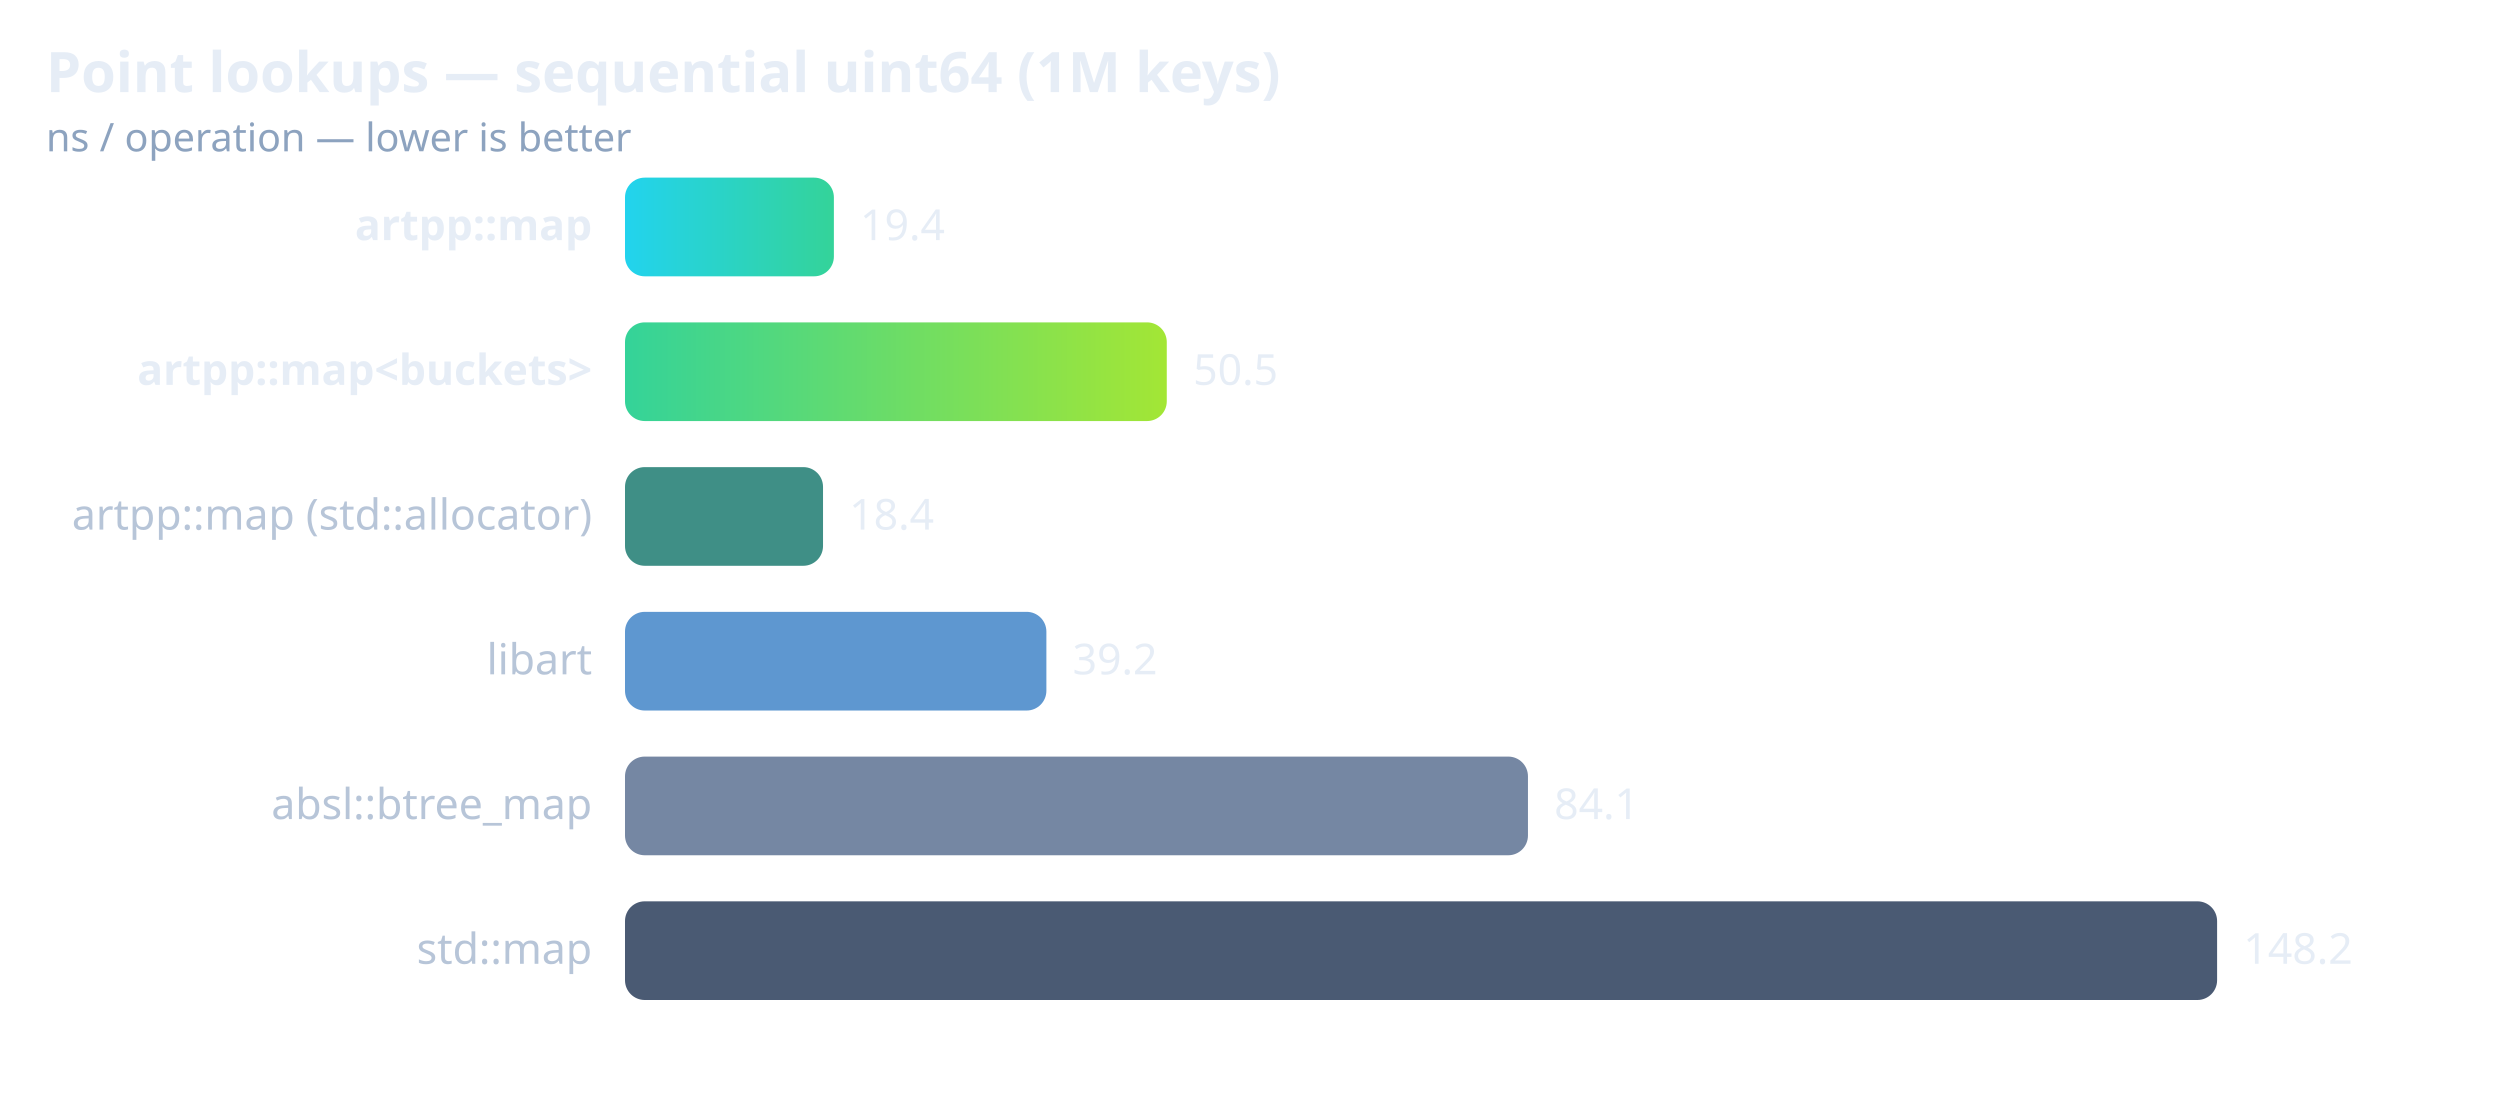
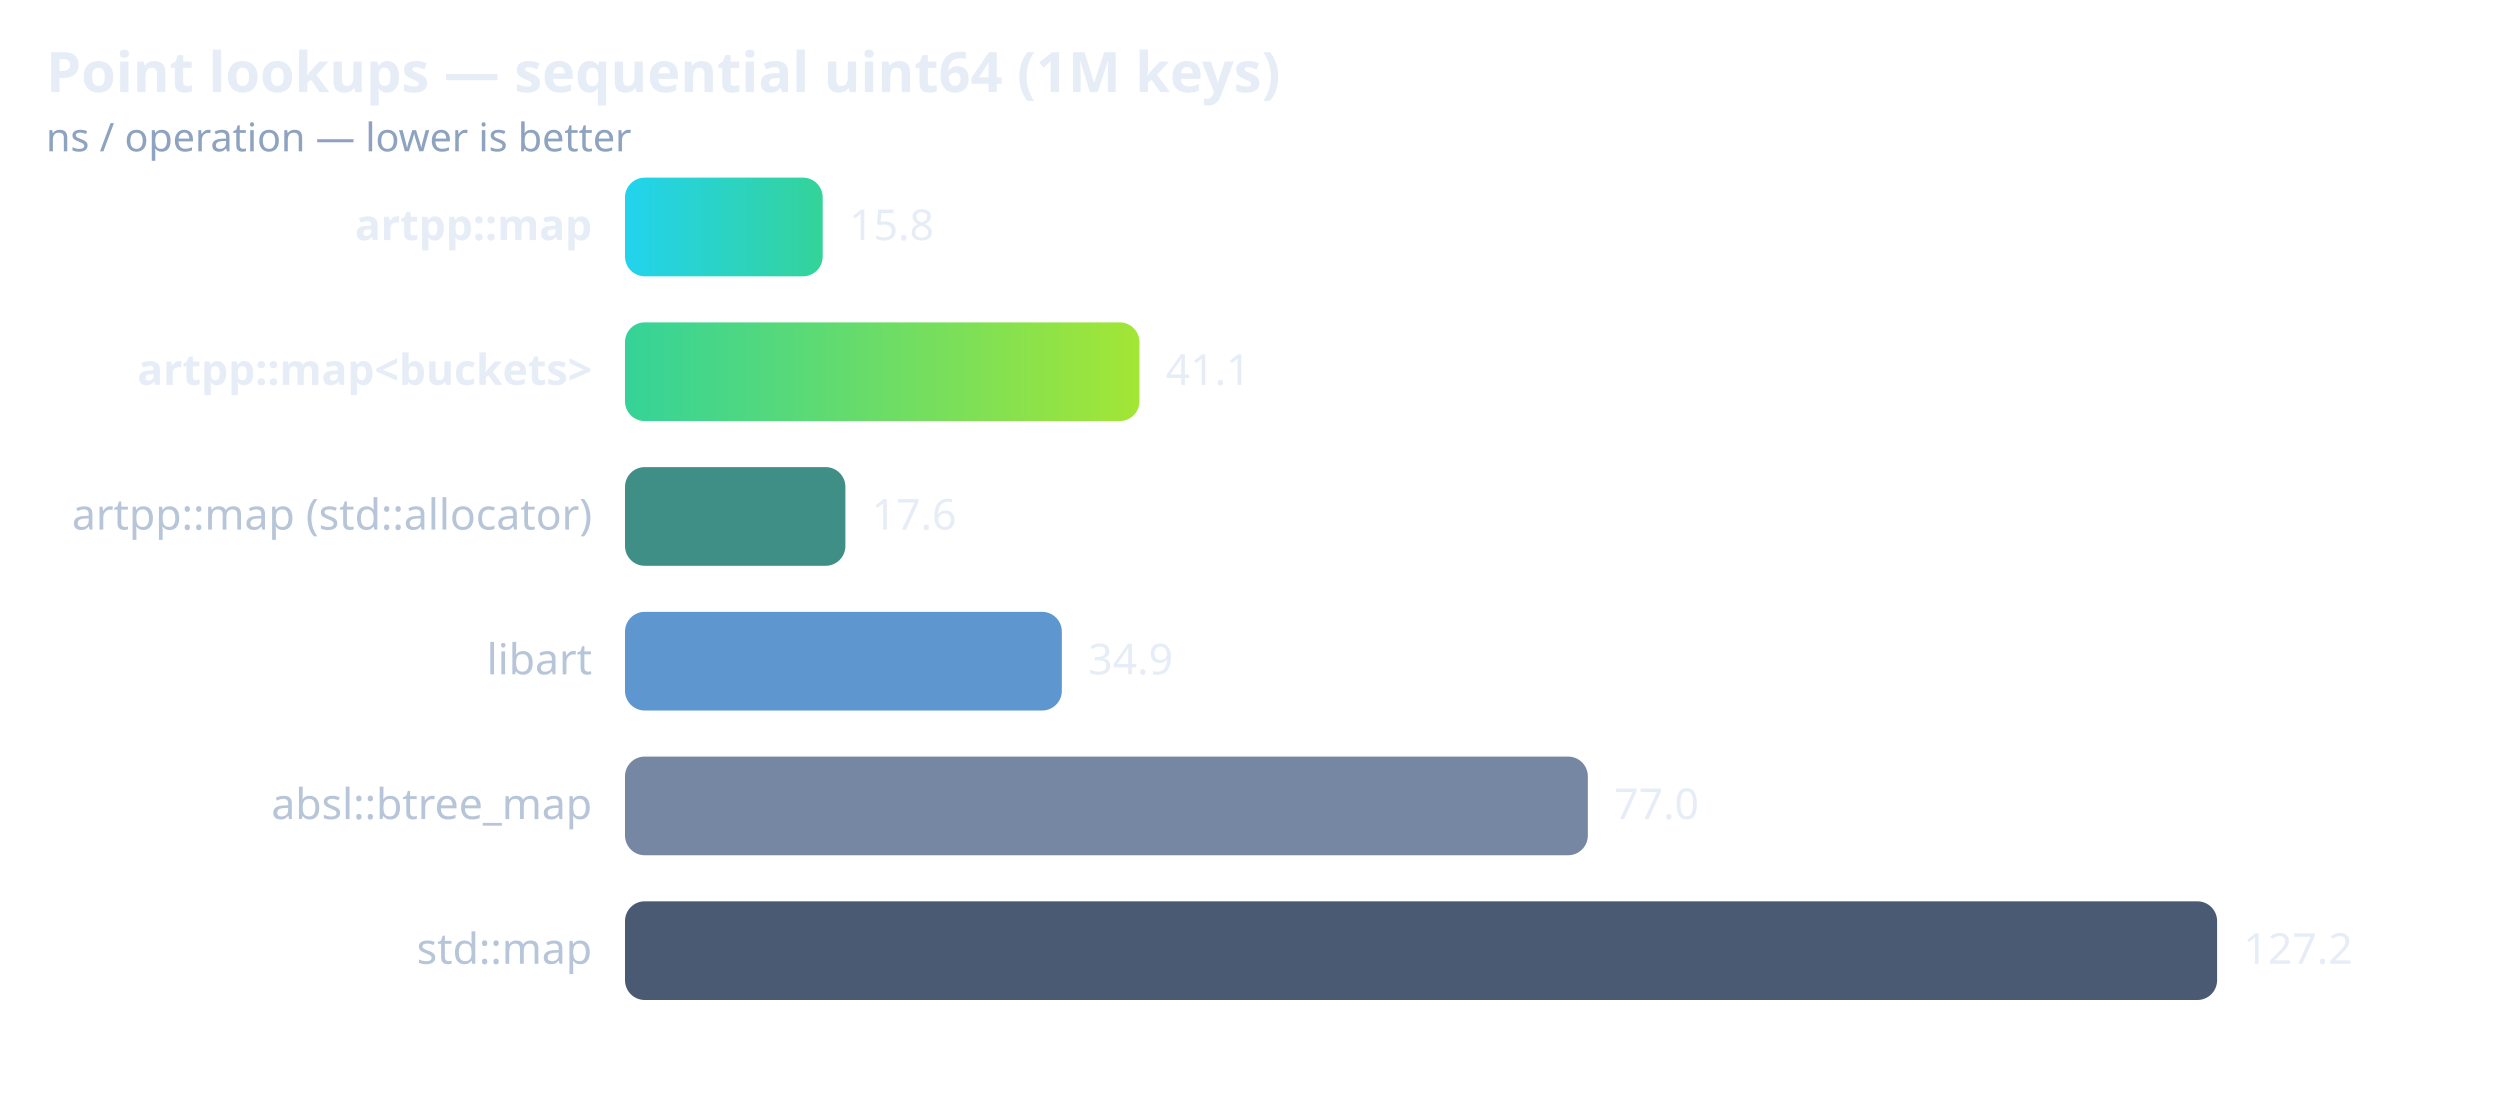
<svg xmlns="http://www.w3.org/2000/svg" viewBox="0 0 760 334" font-family="ui-sans-serif, system-ui, sans-serif" role="img" aria-label="Point lookups — sequential uint64 (1M keys)">
  <defs>
    <linearGradient id="hot" x1="0" y1="0" x2="1" y2="0">
      <stop offset="0" stop-color="#22d3ee" />
      <stop offset="1" stop-color="#34d399" />
    </linearGradient>
    <linearGradient id="hot2" x1="0" y1="0" x2="1" y2="0">
      <stop offset="0" stop-color="#34d399" />
      <stop offset="1" stop-color="#a3e635" />
    </linearGradient>
  </defs>
  <text x="14" y="28" font-size="17" font-weight="600" fill="#e6edf6">Point lookups — sequential uint64 (1M keys)</text>
  <text x="14" y="46" font-size="12" fill="#8da3bf">ns / operation — lower is better</text>
  <text x="180" y="73.0" font-size="13" font-weight="600" fill="#e6edf6" text-anchor="end">artpp::map</text>
-   <rect x="190" y="54" width="63.5" height="30" rx="6" fill="url(#hot)" />
-   <text x="261.467" y="73.0" font-size="13" fill="#e6edf6">19.4</text>
+   <rect x="190" y="54" width="60.1" height="30" rx="6" fill="url(#hot)" />
+   <text x="258.139" y="73.0" font-size="13" fill="#e6edf6">15.8</text>
  <text x="180" y="117.0" font-size="13" font-weight="600" fill="#e6edf6" text-anchor="end">artpp::map&lt;buckets&gt;</text>
-   <rect x="190" y="98" width="164.7" height="30" rx="6" fill="url(#hot2)" />
-   <text x="362.74" y="117.0" font-size="13" fill="#e6edf6">50.5</text>
+   <rect x="190" y="98" width="156.4" height="30" rx="6" fill="url(#hot2)" />
+   <text x="354.376" y="117.0" font-size="13" fill="#e6edf6">41.1</text>
  <text x="180" y="161.0" font-size="13" font-weight="400" fill="#b7c5d8" text-anchor="end">artpp::map (std::allocator)</text>
-   <rect x="190" y="142" width="60.2" height="30" rx="6" fill="#3f8f86" />
-   <text x="258.169" y="161.0" font-size="13" fill="#e6edf6">18.4</text>
+   <rect x="190" y="142" width="67.0" height="30" rx="6" fill="#3f8f86" />
+   <text x="264.986" y="161.0" font-size="13" fill="#e6edf6">17.6</text>
  <text x="180" y="205.0" font-size="13" font-weight="400" fill="#b7c5d8" text-anchor="end">libart</text>
-   <rect x="190" y="186" width="128.1" height="30" rx="6" fill="#5e97d0" />
-   <text x="326.076" y="205.0" font-size="13" fill="#e6edf6">39.2</text>
+   <rect x="190" y="186" width="132.8" height="30" rx="6" fill="#5e97d0" />
+   <text x="330.83" y="205.0" font-size="13" fill="#e6edf6">34.9</text>
  <text x="180" y="249.0" font-size="13" font-weight="400" fill="#b7c5d8" text-anchor="end">absl::btree_map</text>
-   <rect x="190" y="230" width="274.5" height="30" rx="6" fill="#7587a3" />
-   <text x="472.468" y="249.0" font-size="13" fill="#e6edf6">84.1</text>
+   <rect x="190" y="230" width="292.7" height="30" rx="6" fill="#7587a3" />
+   <text x="490.705" y="249.0" font-size="13" fill="#e6edf6">77.0</text>
  <text x="180" y="293.0" font-size="13" font-weight="400" fill="#b7c5d8" text-anchor="end">std::map</text>
  <rect x="190" y="274" width="484.0" height="30" rx="6" fill="#4a5a73" />
-   <text x="682.0" y="293.0" font-size="13" fill="#e6edf6">148.2</text>
+   <text x="682.0" y="293.0" font-size="13" fill="#e6edf6">127.2</text>
</svg>
